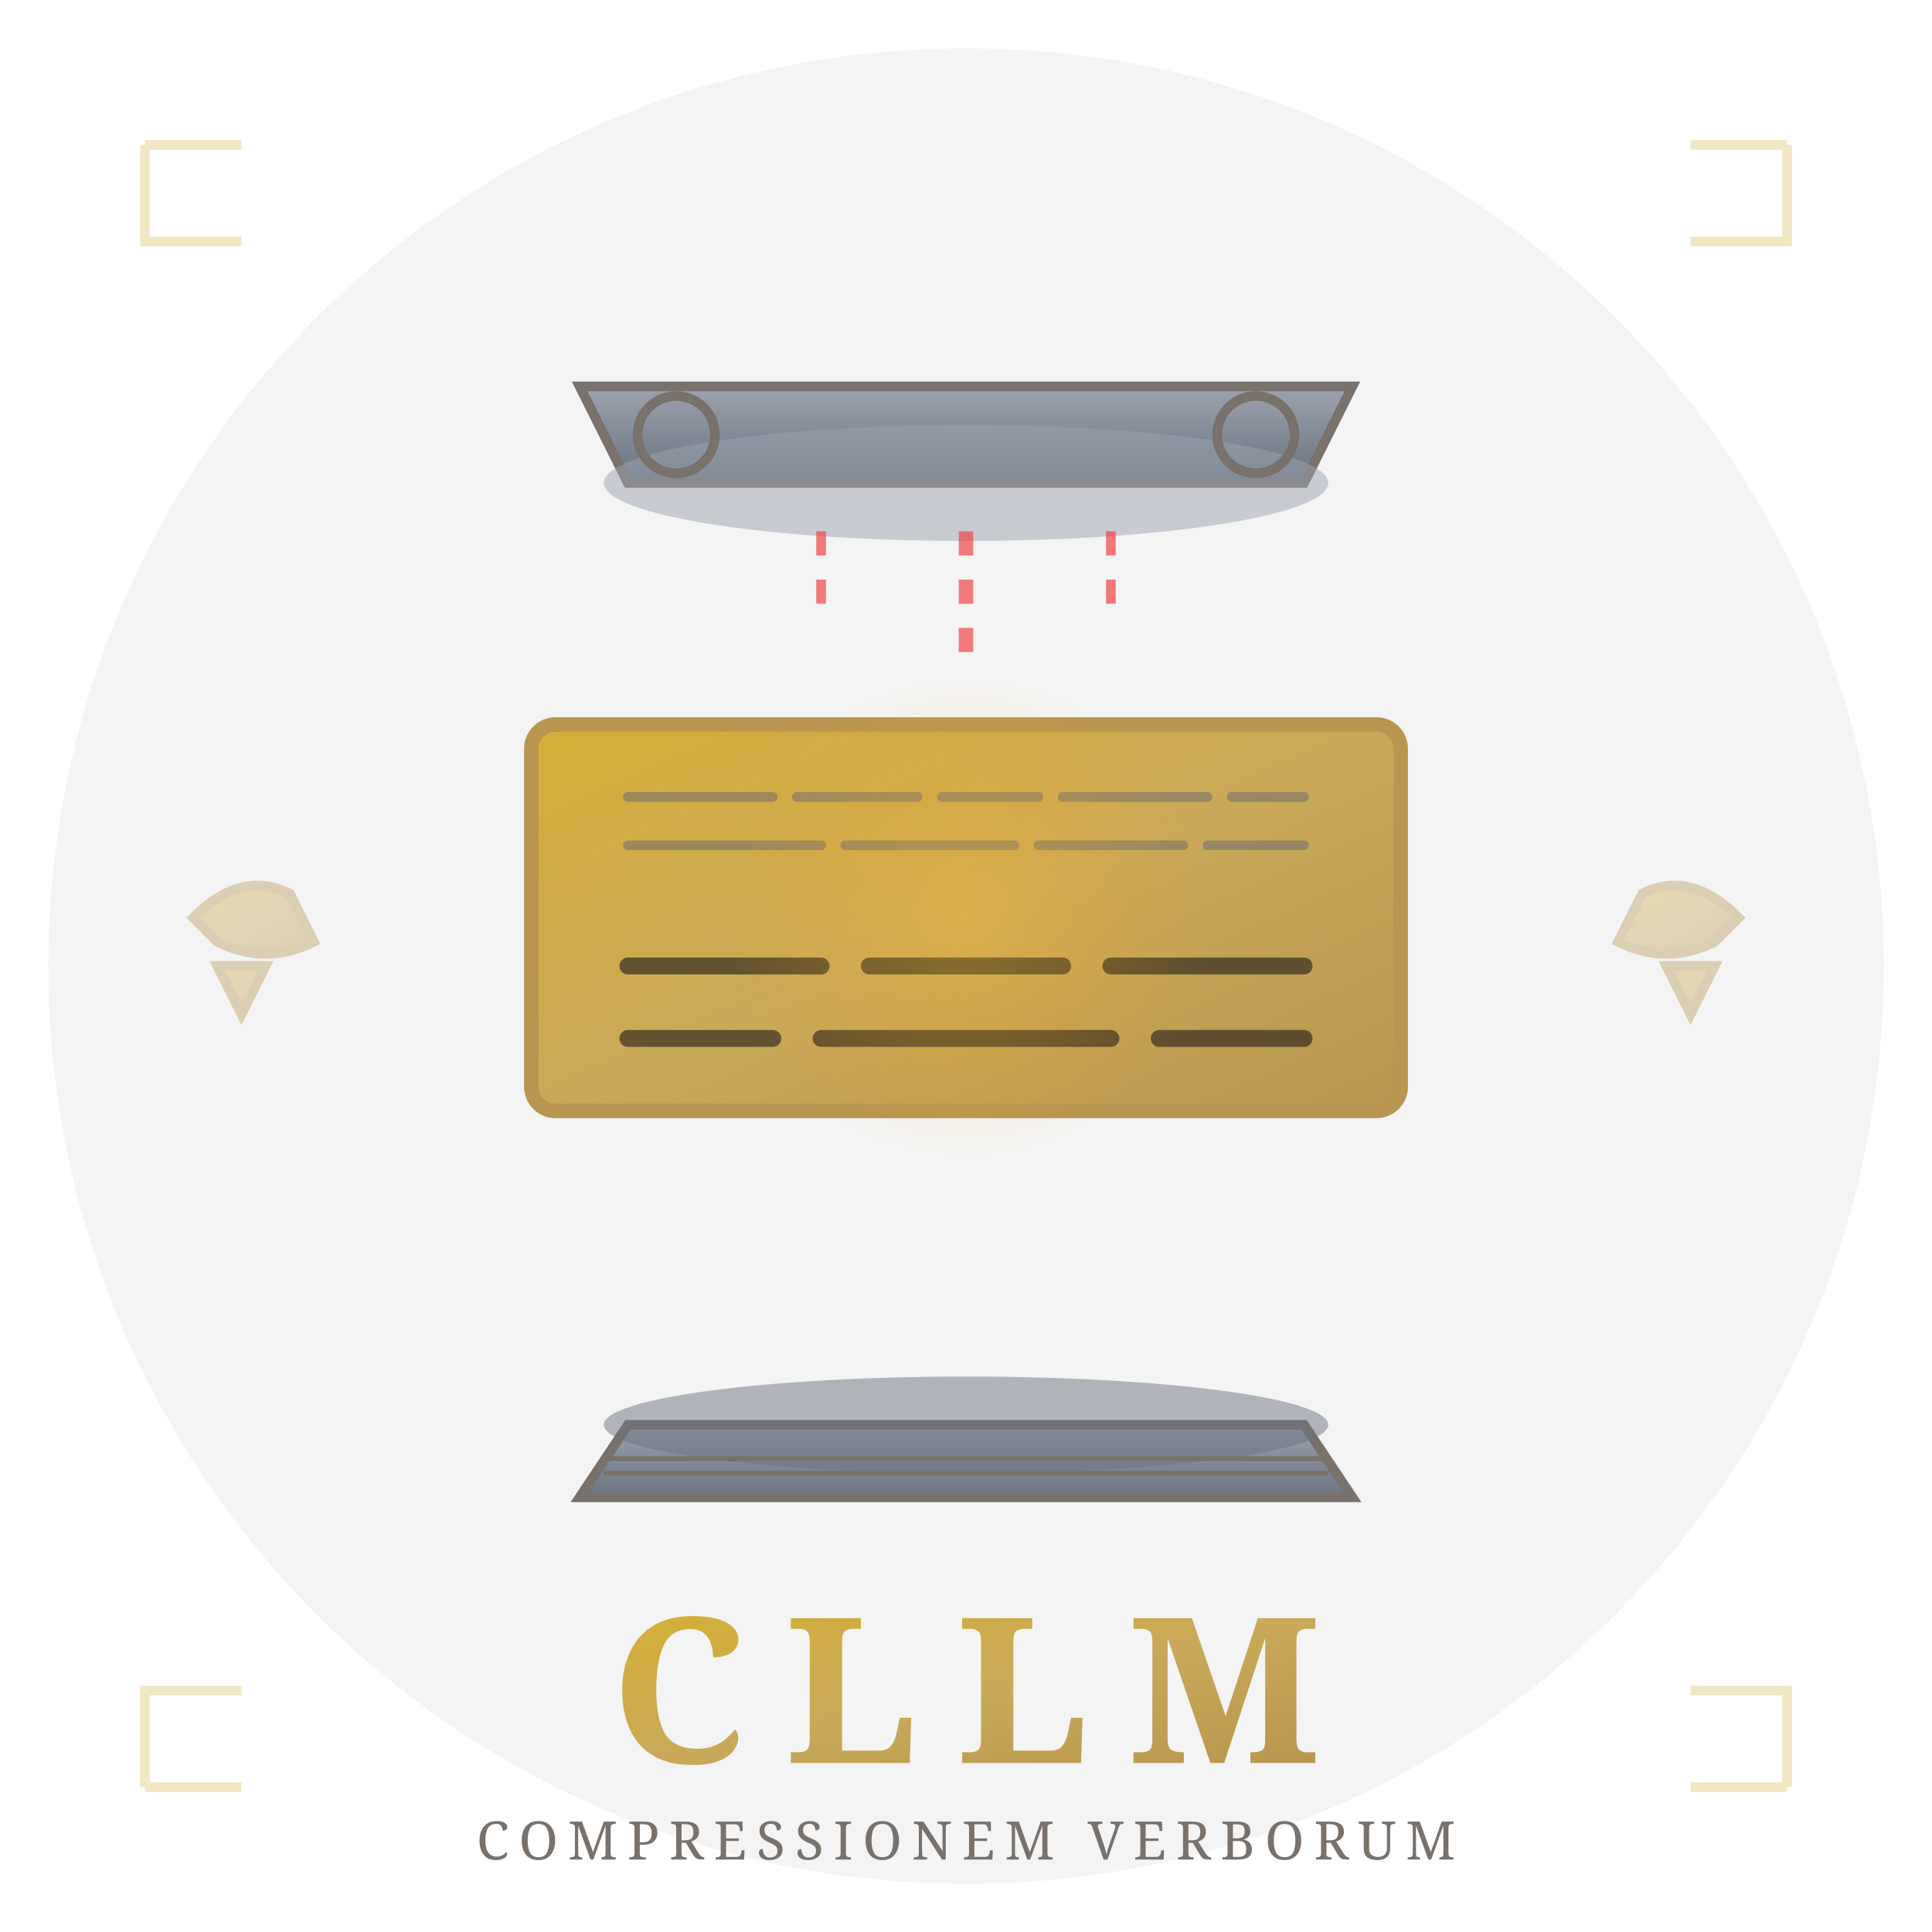
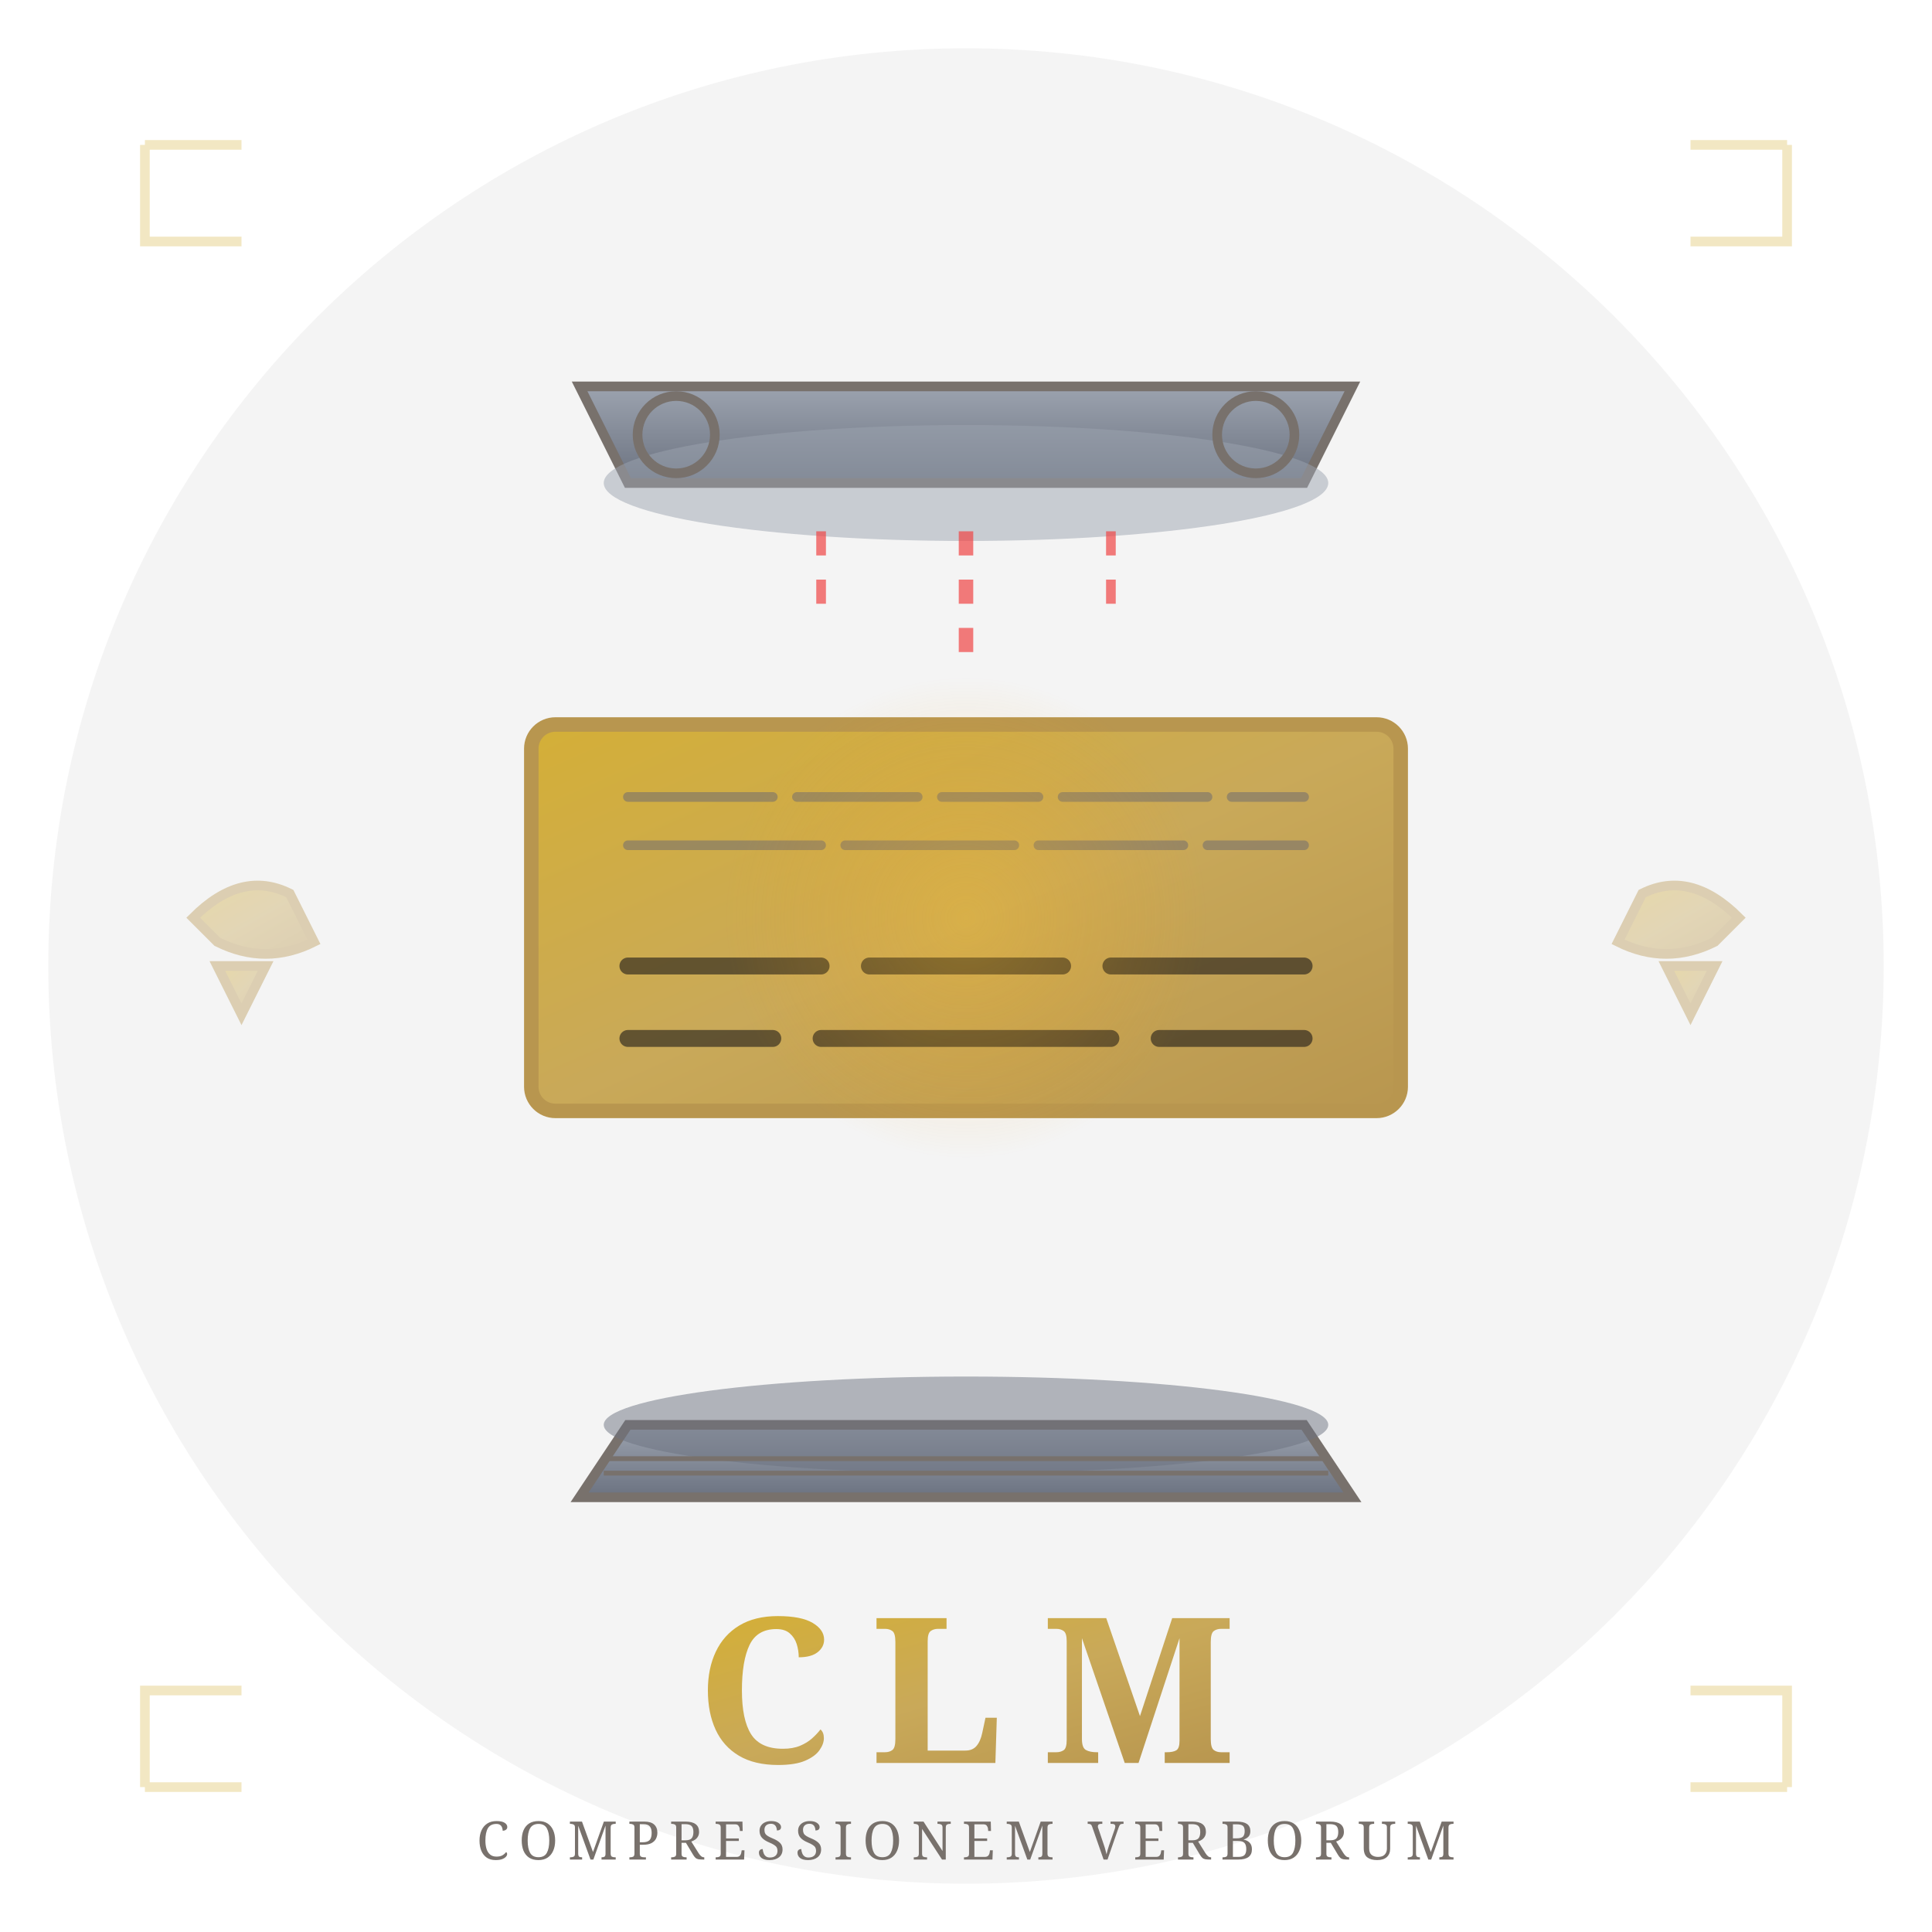
<svg xmlns="http://www.w3.org/2000/svg" viewBox="0 0 400 400">
  <defs>
    <linearGradient id="bronzeGradient" x1="0%" y1="0%" x2="100%" y2="100%">
      <stop offset="0%" style="stop-color:#d4af37;stop-opacity:1" />
      <stop offset="50%" style="stop-color:#c9a959;stop-opacity:1" />
      <stop offset="100%" style="stop-color:#b8964f;stop-opacity:1" />
    </linearGradient>
    <linearGradient id="stoneGradient" x1="0%" y1="0%" x2="0%" y2="100%">
      <stop offset="0%" style="stop-color:#9ca3af;stop-opacity:1" />
      <stop offset="100%" style="stop-color:#6b7280;stop-opacity:1" />
    </linearGradient>
    <radialGradient id="glowGradient">
      <stop offset="0%" style="stop-color:#fbbf24;stop-opacity:0.3" />
      <stop offset="100%" style="stop-color:#f59e0b;stop-opacity:0" />
    </radialGradient>
  </defs>
  <circle cx="200" cy="200" r="190" fill="#1c1917" opacity="0.05" />
  <g transform="translate(200, 80)">
    <path d="M -80 0 L -70 20 L 70 20 L 80 0 Z" fill="url(#stoneGradient)" stroke="#78716c" stroke-width="2" />
    <ellipse cx="0" cy="20" rx="75" ry="12" fill="#9ca3af" opacity="0.5" />
    <circle cx="-60" cy="10" r="8" fill="none" stroke="#78716c" stroke-width="2" />
    <circle cx="60" cy="10" r="8" fill="none" stroke="#78716c" stroke-width="2" />
    <g opacity="0.7">
      <line x1="0" y1="30" x2="0" y2="55" stroke="#ef4444" stroke-width="3" stroke-dasharray="5,5" />
      <line x1="-30" y1="30" x2="-30" y2="50" stroke="#ef4444" stroke-width="2" stroke-dasharray="5,5" />
      <line x1="30" y1="30" x2="30" y2="50" stroke="#ef4444" stroke-width="2" stroke-dasharray="5,5" />
    </g>
  </g>
  <g transform="translate(200, 190)">
    <rect x="-90" y="-40" width="180" height="80" fill="url(#bronzeGradient)" rx="5" stroke="#b8964f" stroke-width="3" />
    <g opacity="0.6">
      <path d="M -70 -25 L -40 -25 M -35 -25 L -10 -25 M -5 -25 L 15 -25 M 20 -25 L 50 -25 M 55 -25 L 70 -25" stroke="#78716c" stroke-width="2" stroke-linecap="round" />
      <path d="M -70 -15 L -30 -15 M -25 -15 L 10 -15 M 15 -15 L 45 -15 M 50 -15 L 70 -15" stroke="#78716c" stroke-width="2" stroke-linecap="round" />
      <path d="M -70 10 L -30 10 M -20 10 L 20 10 M 30 10 L 70 10" stroke="#1c1917" stroke-width="3.5" stroke-linecap="round" />
      <path d="M -70 25 L -40 25 M -30 25 L 30 25 M 40 25 L 70 25" stroke="#1c1917" stroke-width="3.5" stroke-linecap="round" />
    </g>
    <circle cx="0" cy="0" r="50" fill="url(#glowGradient)" />
  </g>
  <g transform="translate(200, 310)">
    <path d="M -80 0 L -70 -15 L 70 -15 L 80 0 Z" fill="url(#stoneGradient)" stroke="#78716c" stroke-width="2" />
    <ellipse cx="0" cy="-15" rx="75" ry="10" fill="#6b7280" opacity="0.5" />
    <line x1="-75" y1="-8" x2="75" y2="-8" stroke="#78716c" stroke-width="1" />
    <line x1="-75" y1="-5" x2="75" y2="-5" stroke="#78716c" stroke-width="1" />
  </g>
  <g opacity="0.4" fill="url(#bronzeGradient)">
    <path d="M 40 190 Q 50 180 60 185 L 65 195 Q 55 200 45 195 Z" stroke="#b8964f" stroke-width="2" />
    <path d="M 45 200 L 50 210 L 55 200 Z" stroke="#b8964f" stroke-width="2" />
    <path d="M 360 190 Q 350 180 340 185 L 335 195 Q 345 200 355 195 Z" stroke="#b8964f" stroke-width="2" />
    <path d="M 355 200 L 350 210 L 345 200 Z" stroke="#b8964f" stroke-width="2" />
  </g>
  <text x="200" y="365" font-family="'Cinzel', 'Trajan Pro', serif" font-size="42" font-weight="700" fill="url(#bronzeGradient)" text-anchor="middle" letter-spacing="8">
-     CLLM
+     CLM
  </text>
  <text x="200" y="385" font-family="'Cinzel', serif" font-size="11" font-weight="400" fill="#78716c" text-anchor="middle" letter-spacing="2">
    COMPRESSIONEM VERBORUM
  </text>
  <g stroke="#d4af37" stroke-width="2" fill="none" opacity="0.3">
    <path d="M 30 30 L 30 50 L 50 50 M 30 30 L 50 30" />
    <path d="M 370 30 L 370 50 L 350 50 M 370 30 L 350 30" />
    <path d="M 30 370 L 30 350 L 50 350 M 30 370 L 50 370" />
    <path d="M 370 370 L 370 350 L 350 350 M 370 370 L 350 370" />
  </g>
</svg>
